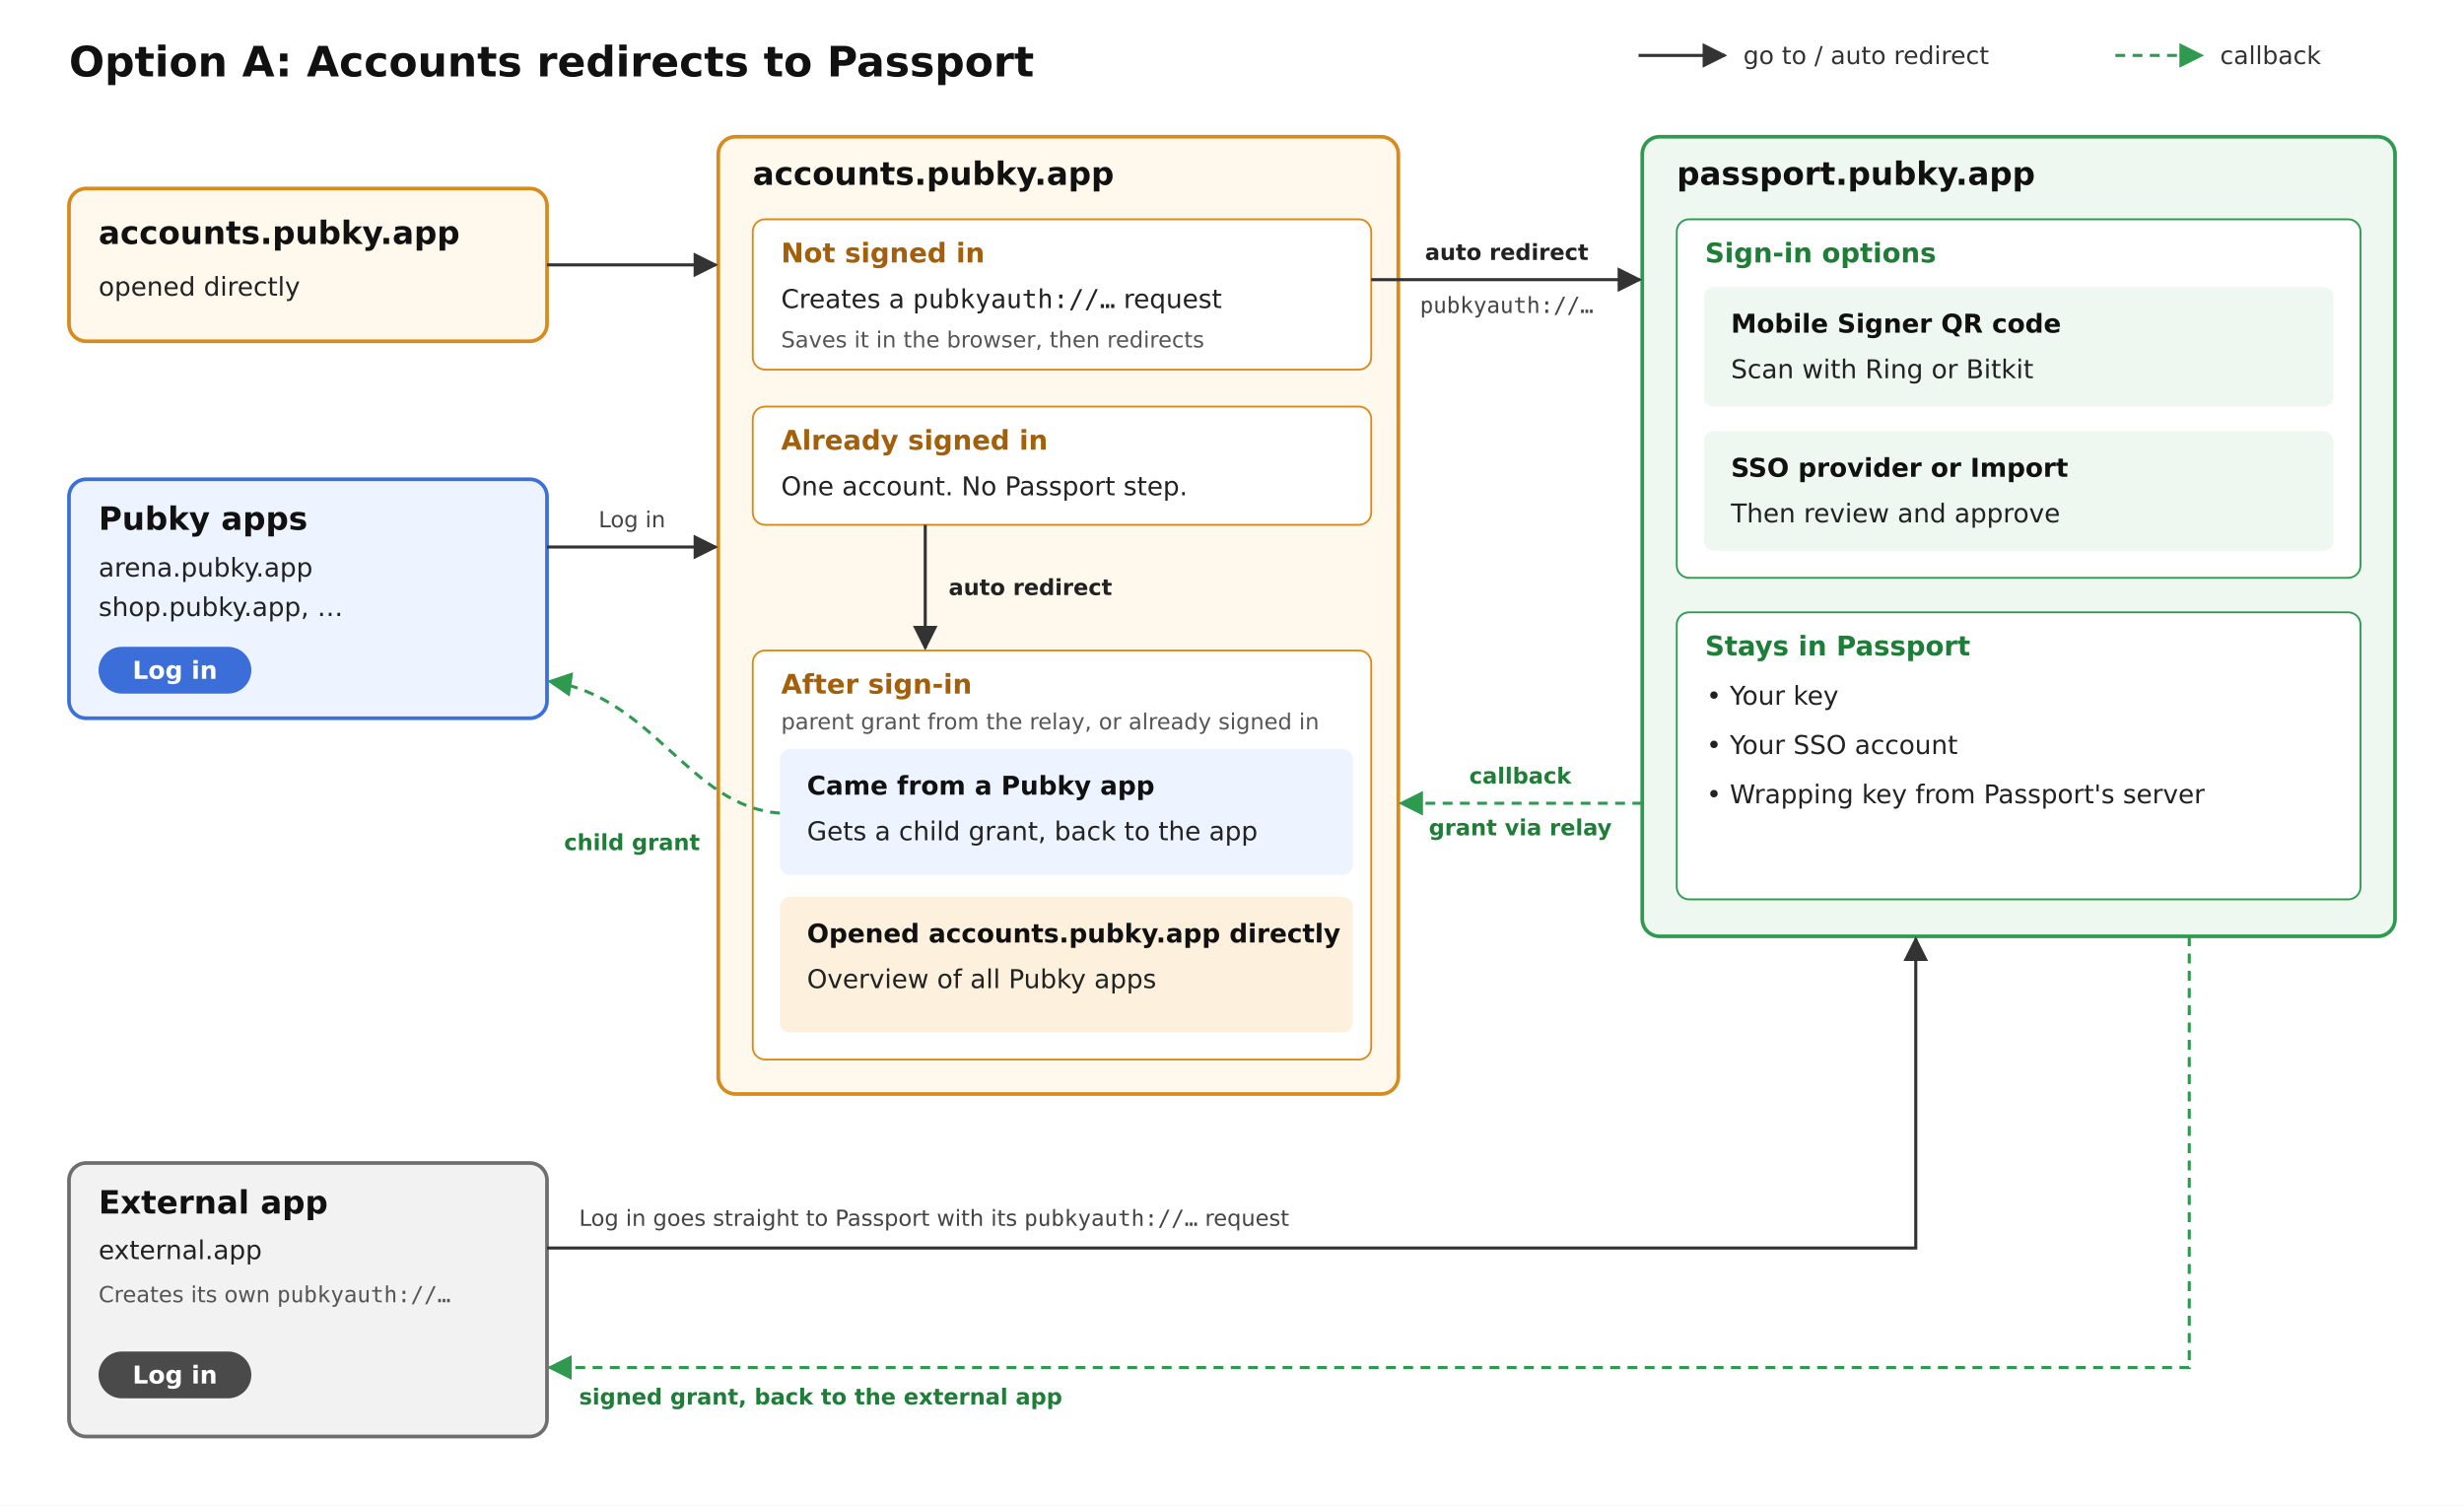
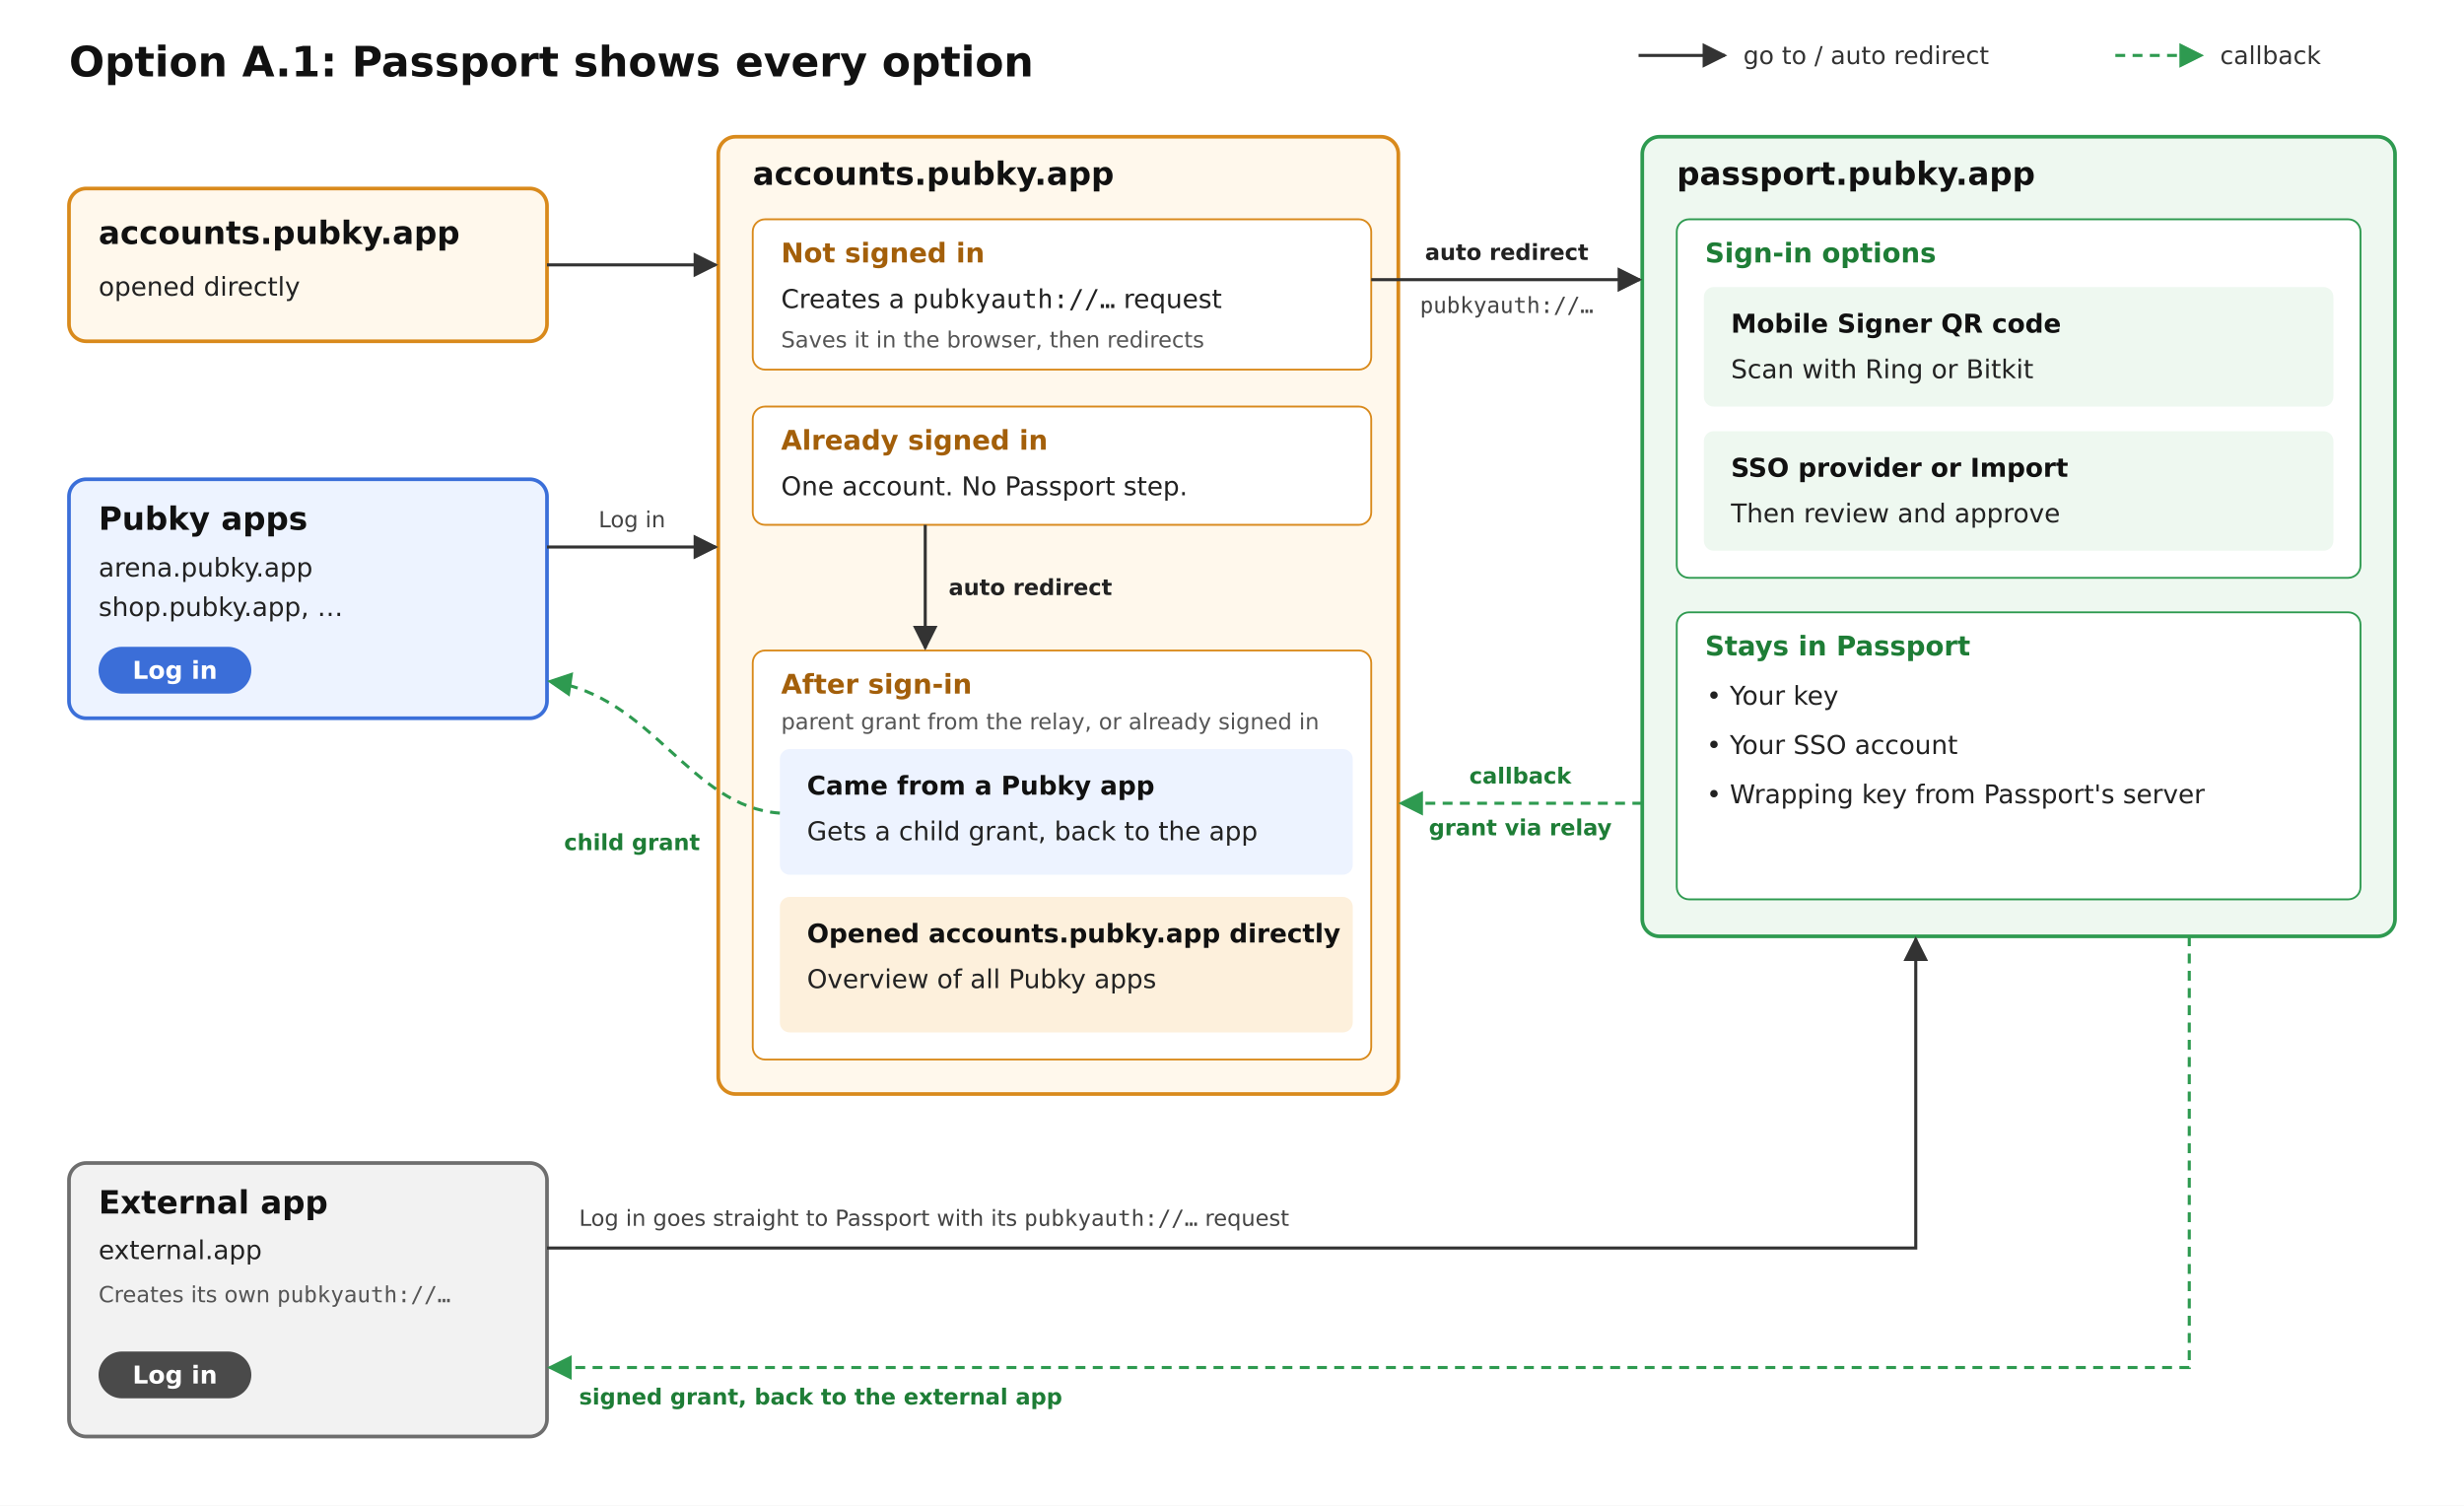
<svg xmlns="http://www.w3.org/2000/svg" viewBox="0 0 2000 1222" width="2000" height="1222" font-family="DejaVu Sans, Verdana, sans-serif">
  <defs>
    <marker id="dark" viewBox="0 0 10 10" refX="9" refY="5" markerWidth="8" markerHeight="8" orient="auto">
      <path d="M0,0 L10,5 L0,10 z" fill="#333" />
    </marker>
    <marker id="green" viewBox="0 0 10 10" refX="9" refY="5" markerWidth="8" markerHeight="8" orient="auto">
      <path d="M0,0 L10,5 L0,10 z" fill="#2E9A50" />
    </marker>
    <marker id="grey" viewBox="0 0 10 10" refX="9" refY="5" markerWidth="8" markerHeight="8" orient="auto">
      <path d="M0,0 L10,5 L0,10 z" fill="#888" />
    </marker>
    <style>
.solid{stroke:#333;stroke-width:2.5;fill:none;marker-end:url(#dark)}
.dash{stroke:#2E9A50;stroke-width:2.5;fill:none;stroke-dasharray:8 6;marker-end:url(#green)}
.opt{stroke:#888;stroke-width:2.5;fill:none;stroke-dasharray:8 6;marker-end:url(#grey)}
.title{font-weight:bold;font-size:34px;fill:#111}
.h{font-weight:bold;font-size:26px;fill:#111}
.ct{font-weight:bold;font-size:21px;fill:#111}
.b{font-size:21px;fill:#222}
.cap{font-size:18px;fill:#555}
.el{font-size:18px;fill:#444}
.elb{font-size:18px;fill:#222;font-weight:bold}
.eg{font-size:18px;fill:#1E7D36;font-weight:bold}
.lg{font-size:20px;fill:#333}
.btn{font-size:20px;fill:#fff;font-weight:bold}
.mono{font-family:"DejaVu Sans Mono",monospace}
</style>
  </defs>
  <rect width="2000" height="1222" fill="#fff" />
-   <text x="56" y="62" class="title">Option A: Accounts redirects to Passport</text>
+   <text x="56" y="62" class="title">Option A.1: Passport shows every option</text>
  <path class="solid" d="M1330,45 H1400" />
  <text x="1415" y="52" class="lg" text-anchor="start">go to / auto redirect</text>
  <path class="dash" d="M1717,45 H1787" />
  <text x="1802" y="52" class="lg" text-anchor="start">callback</text>
  <rect x="56" y="153" width="388" height="124" rx="14" fill="#FFF8EC" stroke="#D98A1C" stroke-width="3" />
  <text x="80" y="198" class="h" text-anchor="start">accounts.pubky.app</text>
  <text x="80" y="240" class="b" text-anchor="start">opened directly</text>
  <rect x="56" y="389" width="388" height="194" rx="14" fill="#EDF3FF" stroke="#3B6FD9" stroke-width="3" />
  <text x="80" y="430" class="h" text-anchor="start">Pubky apps</text>
  <text x="80" y="468" class="b" text-anchor="start">arena.pubky.app</text>
  <text x="80" y="500" class="b" text-anchor="start">shop.pubky.app, …</text>
  <rect x="80" y="525" width="124" height="38" rx="19" fill="#3B6ED8" />
  <text x="142" y="551" class="btn" text-anchor="middle">Log in</text>
  <rect x="56" y="944" width="388" height="222" rx="14" fill="#F2F2F2" stroke="#6E6E6E" stroke-width="3" />
  <text x="80" y="985" class="h" text-anchor="start">External app</text>
  <text x="80" y="1022" class="b" text-anchor="start">external.app</text>
  <text x="80" y="1057" class="cap" text-anchor="start">Creates its own <tspan class="mono">pubkyauth://…</tspan>
  </text>
  <rect x="80" y="1097" width="124" height="38" rx="19" fill="#4A4A4A" />
  <text x="142" y="1123" class="btn" text-anchor="middle">Log in</text>
  <rect x="583" y="111" width="552" height="777" rx="14" fill="#FFF8EC" stroke="#D98A1C" stroke-width="3" />
  <text x="611" y="150" class="h" text-anchor="start">accounts.pubky.app</text>
  <rect x="611" y="178" width="502" height="122" rx="10" fill="#fff" stroke="#D98A1C" stroke-width="1.5" />
  <text x="634" y="213" font-weight="bold" font-size="22" fill="#A35F0A">Not signed in</text>
  <text x="634" y="250" class="b" text-anchor="start">Creates a <tspan class="mono">pubkyauth://…</tspan> request</text>
  <text x="634" y="282" class="cap" text-anchor="start">Saves it in the browser, then redirects</text>
  <rect x="611" y="330" width="502" height="96" rx="10" fill="#fff" stroke="#D98A1C" stroke-width="1.5" />
  <text x="634" y="365" font-weight="bold" font-size="22" fill="#A35F0A">Already signed in</text>
  <text x="634" y="402" class="b" text-anchor="start">One account. No Passport step.</text>
  <rect x="611" y="528" width="502" height="332" rx="10" fill="#fff" stroke="#D98A1C" stroke-width="1.5" />
  <text x="634" y="563" font-weight="bold" font-size="22" fill="#A35F0A">After sign-in</text>
  <text x="634" y="592" class="cap" text-anchor="start">parent grant from the relay, or already signed in</text>
  <rect x="633" y="608" width="465" height="102" rx="8" fill="#EDF3FF" />
  <text x="655" y="645" class="ct" text-anchor="start">Came from a Pubky app</text>
  <text x="655" y="682" class="b" text-anchor="start">Gets a child grant, back to the app</text>
  <rect x="633" y="728" width="465" height="110" rx="8" fill="#FDF0DC" />
  <text x="655" y="765" class="ct" text-anchor="start">Opened accounts.pubky.app directly</text>
  <text x="655" y="802" class="b" text-anchor="start">Overview of all Pubky apps</text>
  <rect x="1333" y="111" width="611" height="649" rx="14" fill="#EEF8F0" stroke="#2E9A50" stroke-width="3" />
  <text x="1361" y="150" class="h" text-anchor="start">passport.pubky.app</text>
  <rect x="1361" y="178" width="555" height="291" rx="10" fill="#fff" stroke="#2E9A50" stroke-width="1.5" />
  <text x="1384" y="213" font-weight="bold" font-size="22" fill="#1E7D36">Sign-in options</text>
  <rect x="1383" y="233" width="511" height="97" rx="8" fill="#EEF8F0" />
  <text x="1405" y="270" class="ct" text-anchor="start">Mobile Signer QR code</text>
  <text x="1405" y="307" class="b" text-anchor="start">Scan with Ring or Bitkit</text>
  <rect x="1383" y="350" width="511" height="97" rx="8" fill="#EEF8F0" />
  <text x="1405" y="387" class="ct" text-anchor="start">SSO provider or Import</text>
  <text x="1405" y="424" class="b" text-anchor="start">Then review and approve</text>
  <rect x="1361" y="497" width="555" height="233" rx="10" fill="#fff" stroke="#2E9A50" stroke-width="1.5" />
  <text x="1384" y="532" font-weight="bold" font-size="22" fill="#1E7D36">Stays in Passport</text>
  <text x="1385" y="572" class="b" text-anchor="start">• Your key</text>
  <text x="1385" y="612" class="b" text-anchor="start">• Your SSO account</text>
  <text x="1385" y="652" class="b" text-anchor="start">• Wrapping key from Passport's server</text>
  <path class="solid" d="M444,215 H581" />
  <path class="solid" d="M444,444 H581" />
  <text x="513" y="428" class="el" text-anchor="middle">Log in</text>
  <path class="solid" d="M1113,227 H1331" />
  <text x="1223" y="211" class="elb" text-anchor="middle">auto redirect</text>
  <text x="1223" y="254" class="el mono" text-anchor="middle">
    <tspan class="mono">pubkyauth://…</tspan>
  </text>
  <path class="solid" d="M751,426 V526" />
  <text x="770" y="483" class="elb" text-anchor="start">auto redirect</text>
  <path class="dash" d="M1333,652 H1137" />
  <text x="1234" y="636" class="eg" text-anchor="middle">callback</text>
  <text x="1234" y="678" class="eg" text-anchor="middle">grant via relay</text>
  <path class="dash" d="M633,660 C560,655 530,565 446,553" />
  <text x="513" y="690" class="eg" text-anchor="middle">child grant</text>
  <path class="solid" d="M444,1013 H1555 V762" />
  <text x="470" y="995" class="el" text-anchor="start">Log in goes straight to Passport with its <tspan class="mono">pubkyauth://…</tspan> request</text>
  <path class="dash" d="M1777,760 V1110 H446" />
  <text x="470" y="1140" class="eg" text-anchor="start">signed grant, back to the external app</text>
</svg>
